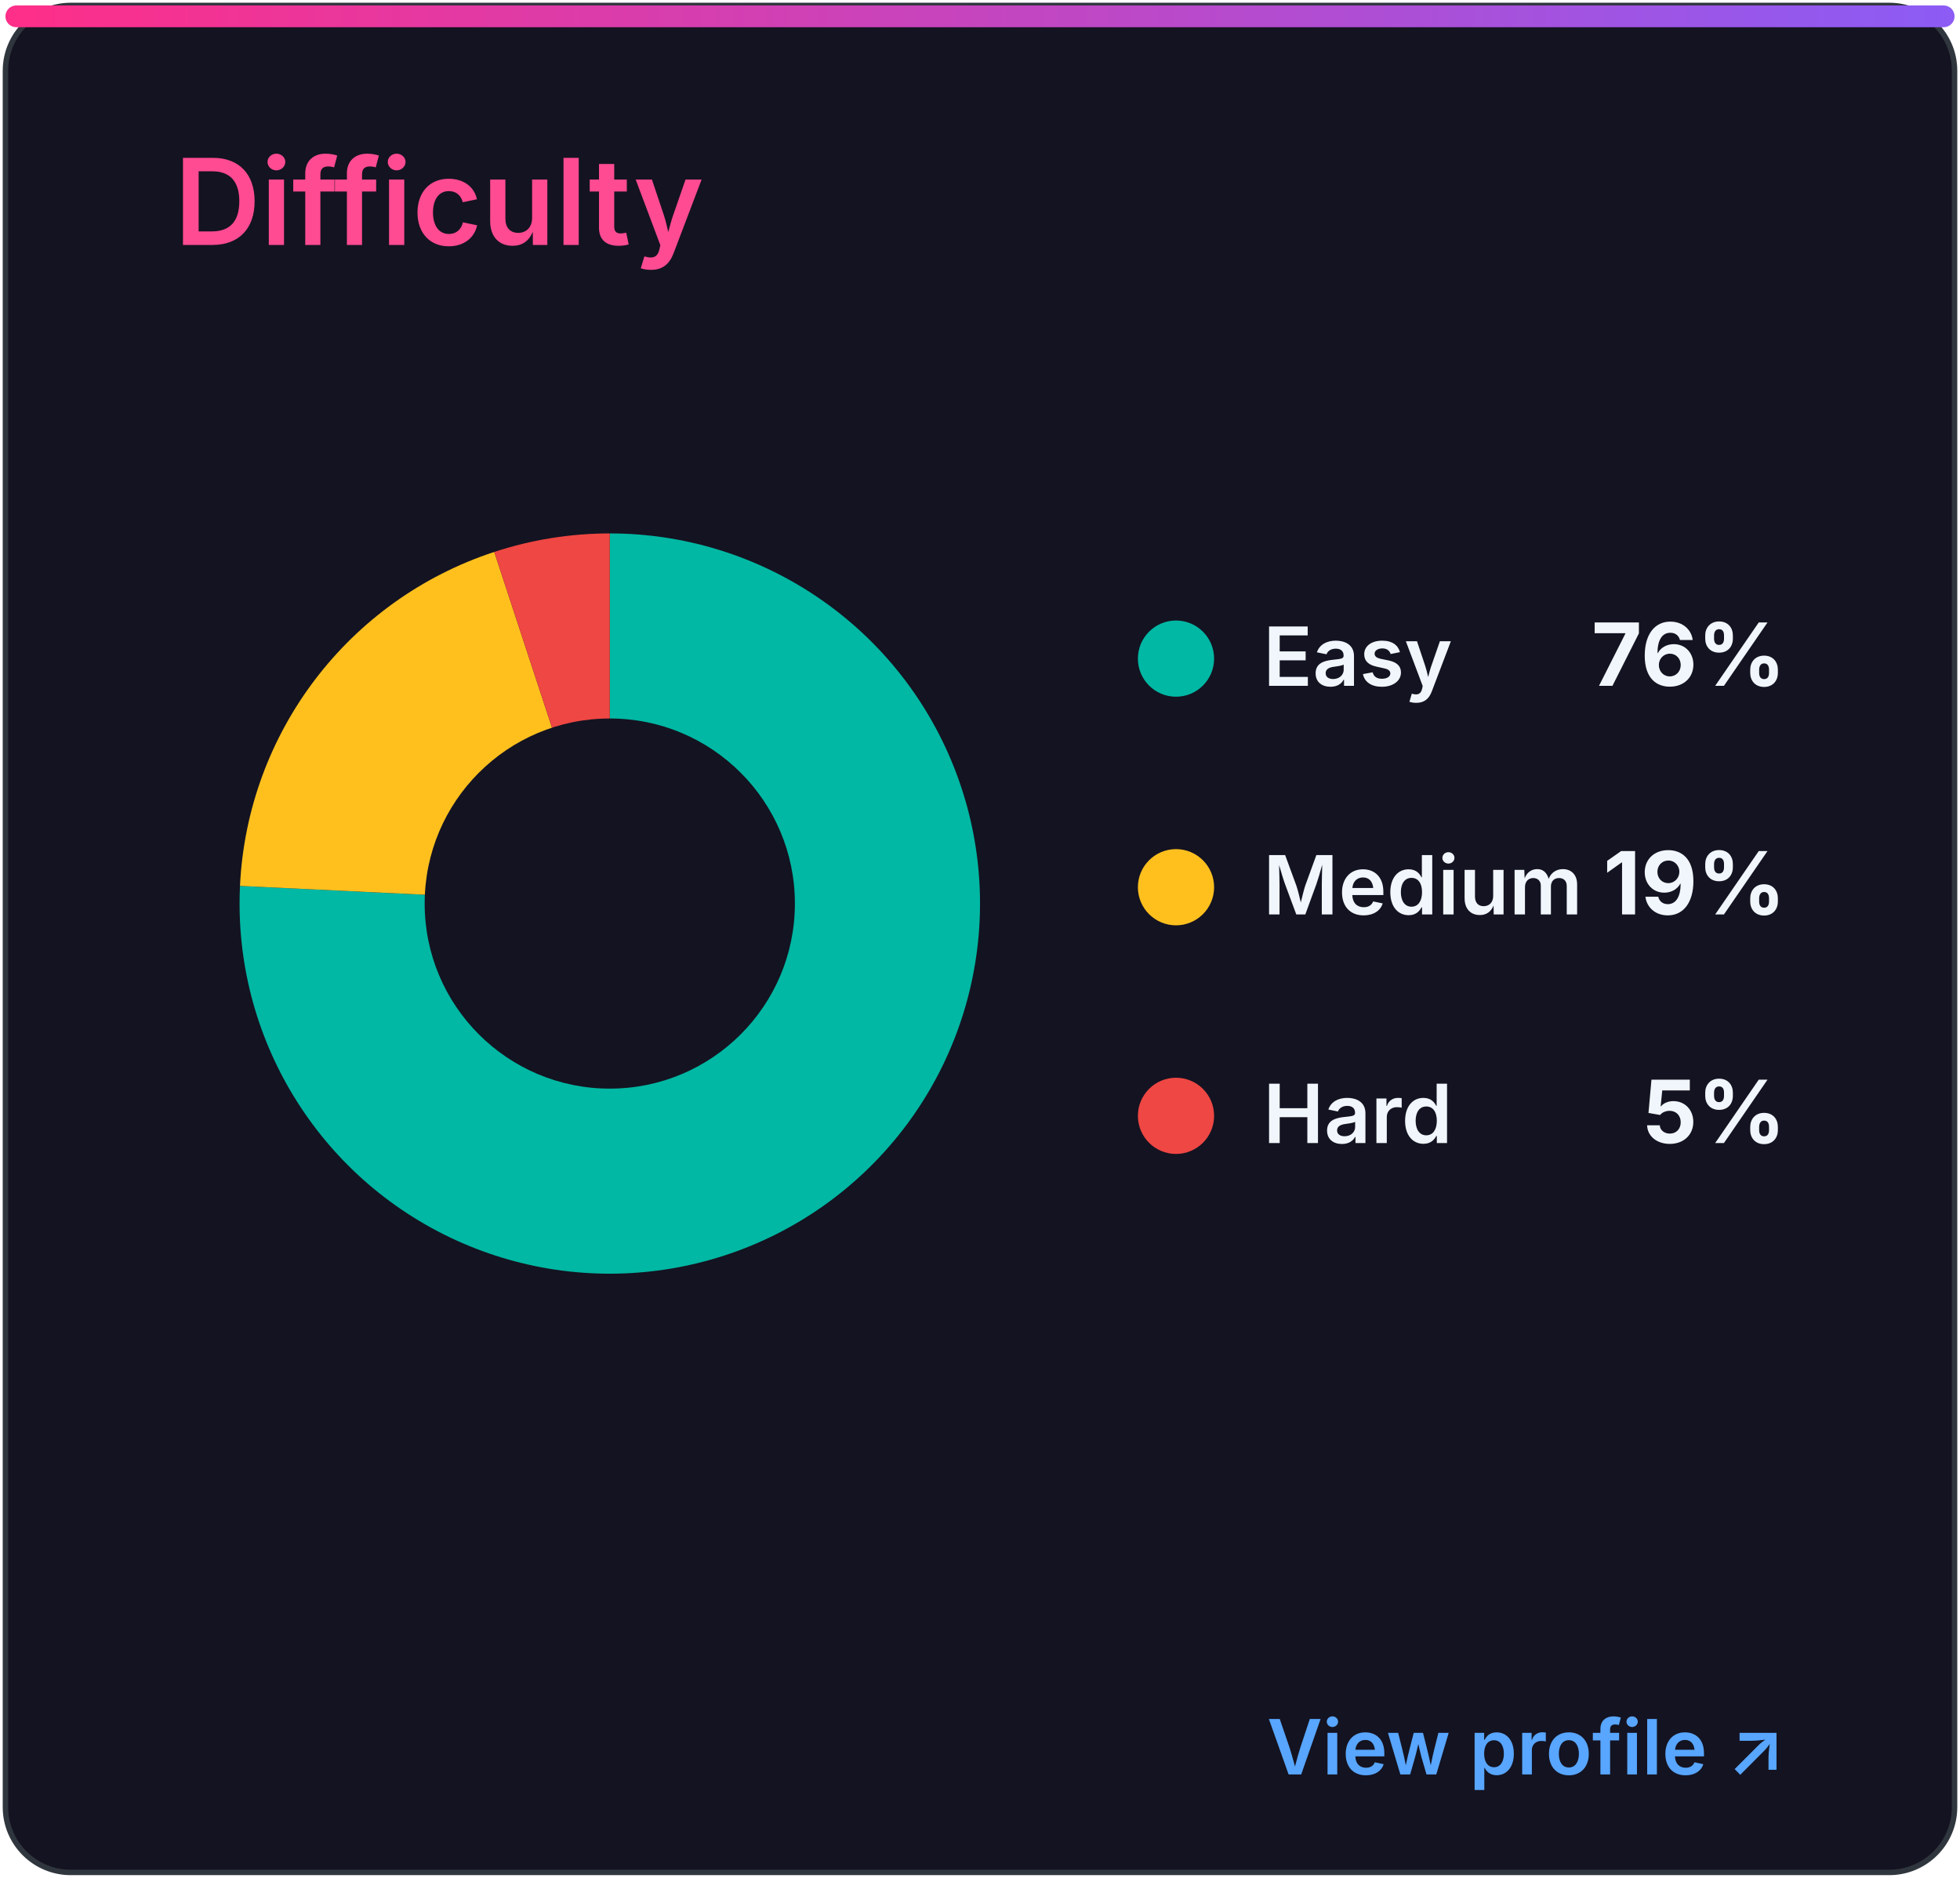
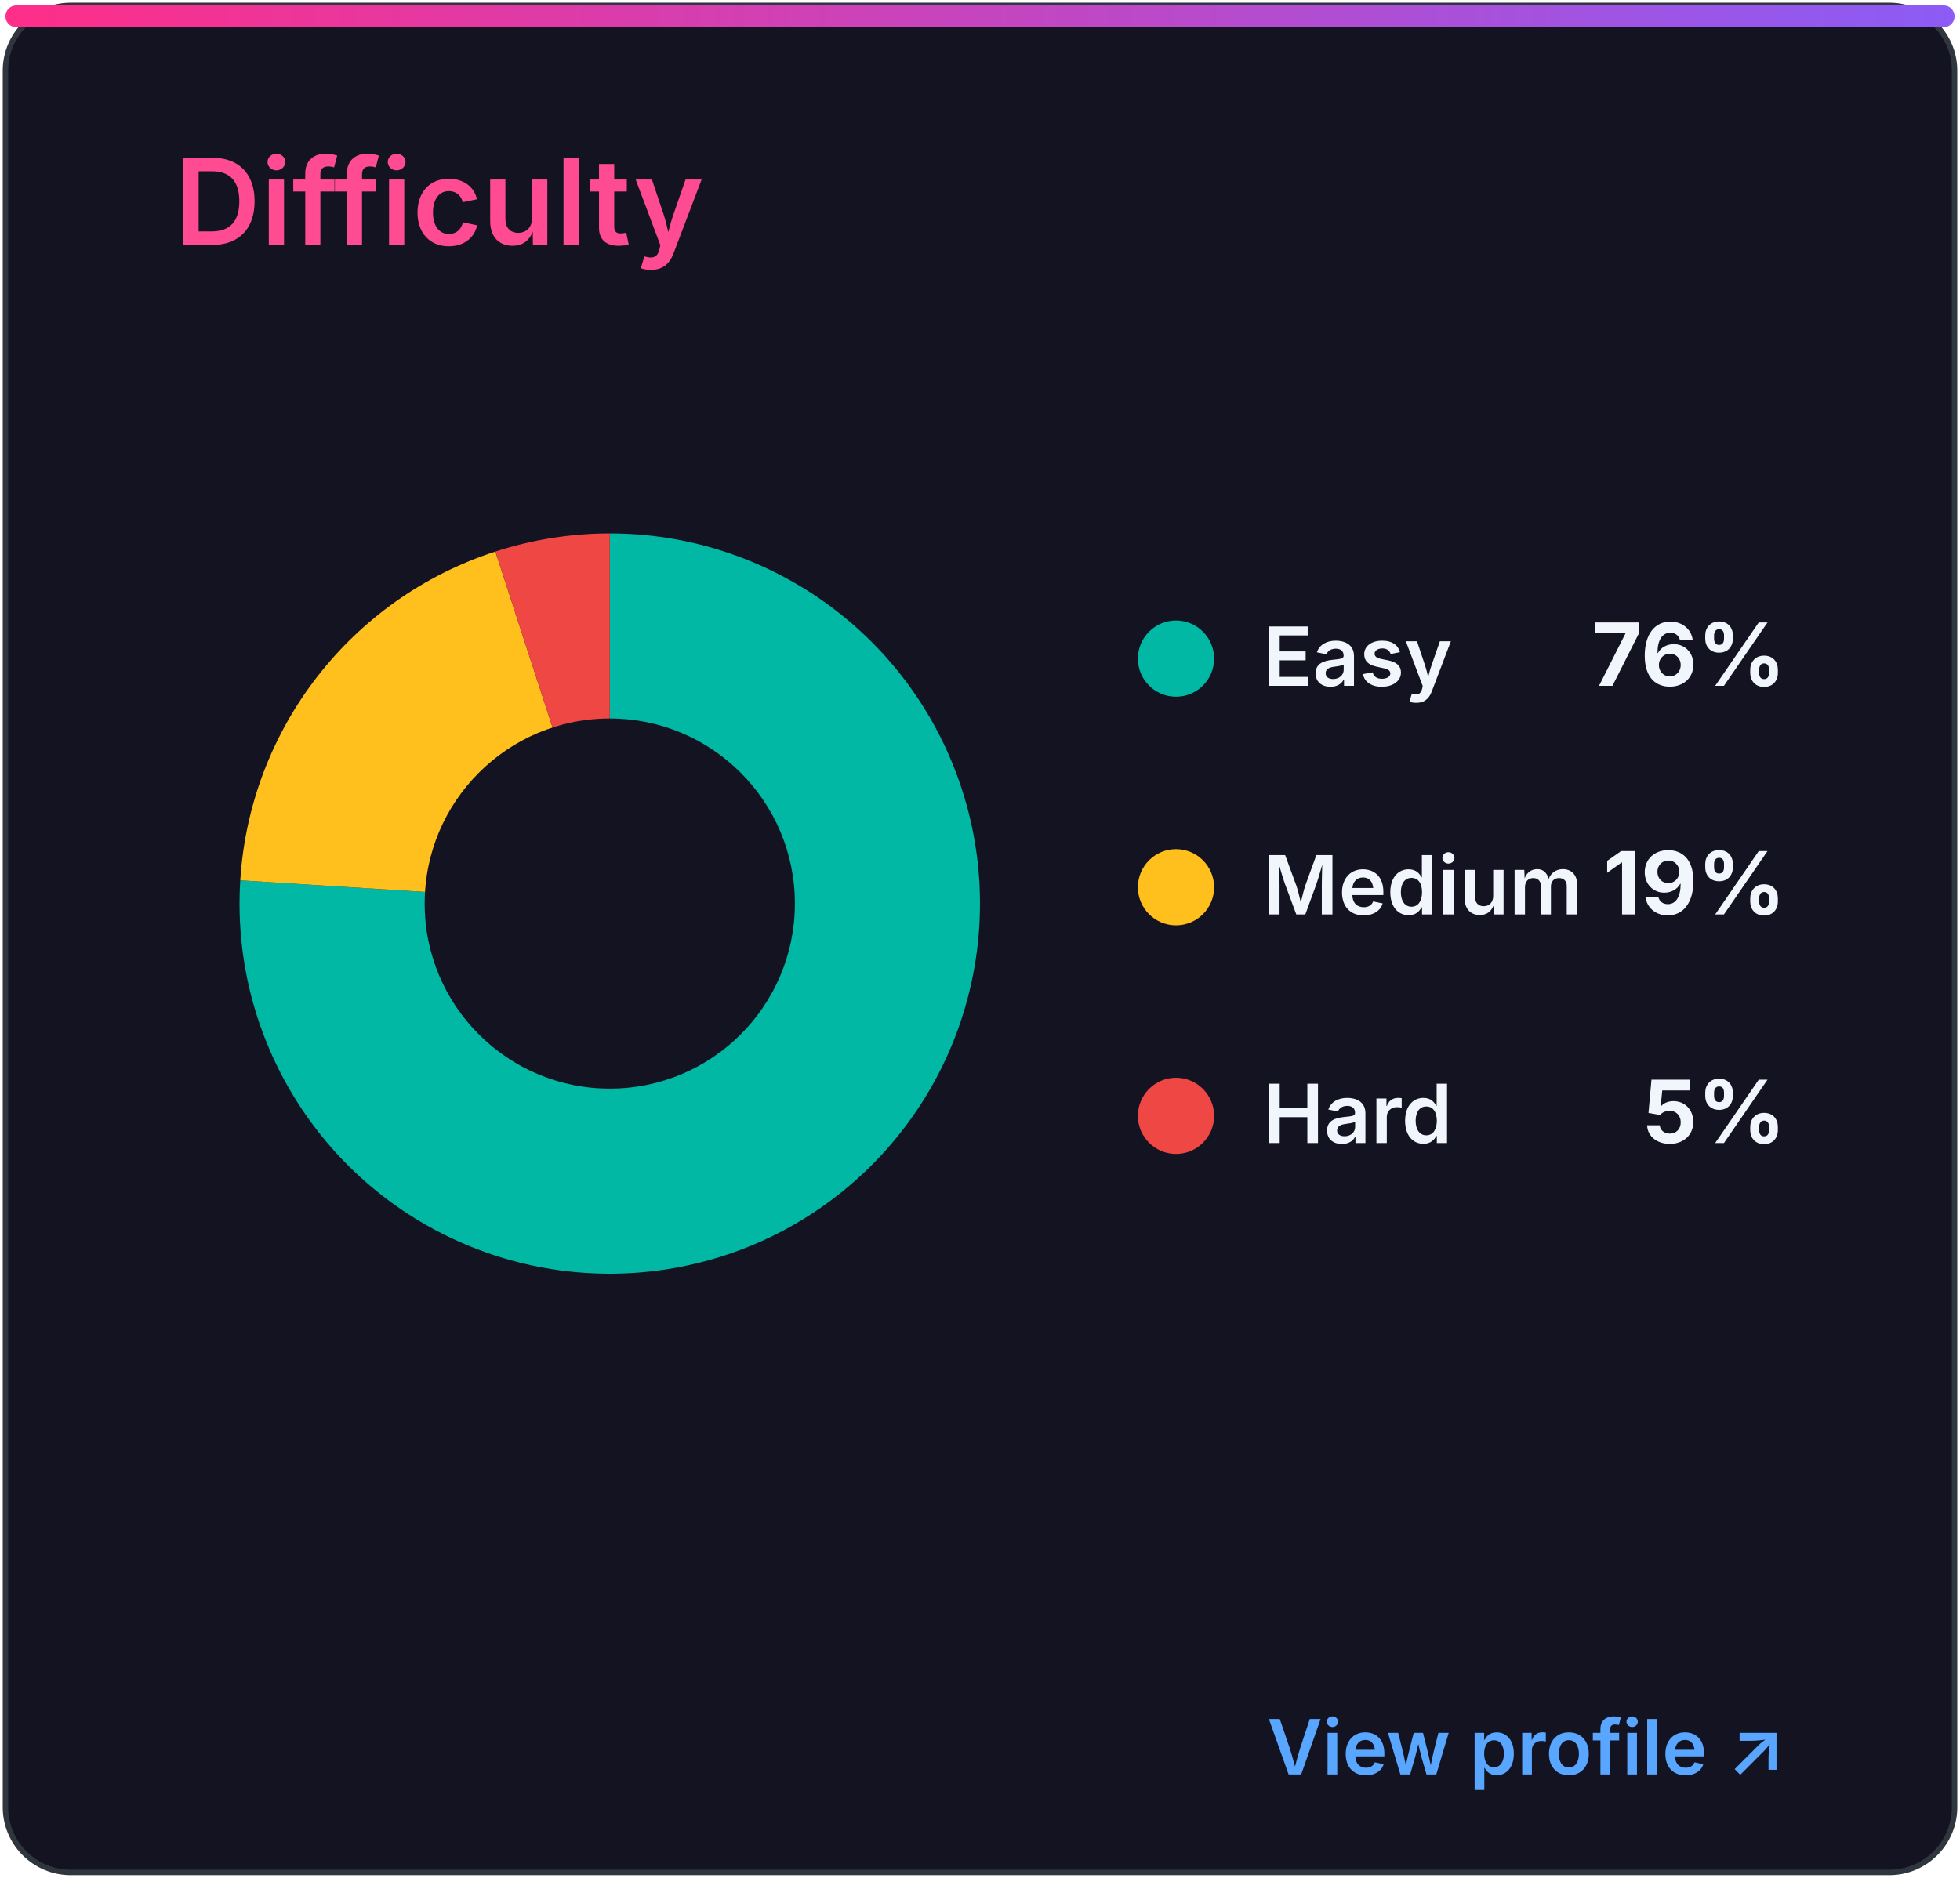
<svg xmlns="http://www.w3.org/2000/svg" width="360" height="345" viewBox="0 0 360 345" role="img" aria-labelledby="title desc">
  <defs>
    <linearGradient id="accent" x1="0" x2="1">
      <stop stop-color="#ff2e88" />
      <stop offset="1" stop-color="#8b5cf6" />
    </linearGradient>
    <clipPath id="bar">
      <rect x="32" y="82" width="296" height="8" rx="4" />
    </clipPath>
    <style>
.heading{font:600 22px -apple-system,BlinkMacSystemFont,'Segoe UI',sans-serif;fill:#ff4b91}
.eyebrow{font:600 10px -apple-system,BlinkMacSystemFont,'Segoe UI',sans-serif;letter-spacing:1.2px;fill:#8b949e}
.total{font:700 52px -apple-system,BlinkMacSystemFont,'Segoe UI',sans-serif;fill:#f0f6fc}
.metric{font:600 15px -apple-system,BlinkMacSystemFont,'Segoe UI',sans-serif;fill:#f0f6fc}
.count{font:700 16px -apple-system,BlinkMacSystemFont,'Segoe UI',sans-serif;fill:#f0f6fc}
.muted{font:500 13px -apple-system,BlinkMacSystemFont,'Segoe UI',sans-serif;fill:#8b949e}
.language{font:700 31px -apple-system,BlinkMacSystemFont,'Segoe UI',sans-serif;fill:#f0f6fc}
.link{font:600 14px -apple-system,BlinkMacSystemFont,'Segoe UI',sans-serif;fill:#58a6ff}
</style>
  </defs>
  <rect x="1" y="1" width="358" height="343" rx="12" fill="#141321" stroke="#30363d" />
  <rect x="1" y="1" width="358" height="4" rx="2" fill="url(#accent)" />
  <text x="32" y="45" class="heading">Difficulty</text>
-   <path d="M 112 166 L 112.00 98.00 A 68 68 0 1 1 44.08 162.76 Z" fill="#00b8a3" />
-   <path d="M 112 166 L 44.08 162.76 A 68 68 0 0 1 90.78 101.40 Z" fill="#ffc01e" />
-   <path d="M 112 166 L 90.78 101.40 A 68 68 0 0 1 112.00 98.00 Z" fill="#ef4743" />
+   <path d="M 112 166 L 112.00 98.00 A 68 68 0 1 1 44.13 161.73 Z" fill="#00b8a3" />
+   <path d="M 112 166 L 44.13 161.73 A 68 68 0 0 1 90.99 101.33 Z" fill="#ffc01e" />
+   <path d="M 112 166 L 90.99 101.33 A 68 68 0 0 1 112.00 98.00 Z" fill="#ef4743" />
  <circle cx="112" cy="166" r="34" fill="#141321" />
  <circle cx="216" cy="121" r="7" fill="#00b8a3" />
  <text x="232" y="126" class="metric">Easy</text>
  <text x="328" y="126" class="count" text-anchor="end">76%</text>
  <circle cx="216" cy="163" r="7" fill="#ffc01e" />
  <text x="232" y="168" class="metric">Medium</text>
  <text x="328" y="168" class="count" text-anchor="end">19%</text>
  <circle cx="216" cy="205" r="7" fill="#ef4743" />
  <text x="232" y="210" class="metric">Hard</text>
  <text x="328" y="210" class="count" text-anchor="end">5%</text>
  <text x="328" y="326" class="link" text-anchor="end">View profile ↗</text>
</svg>
